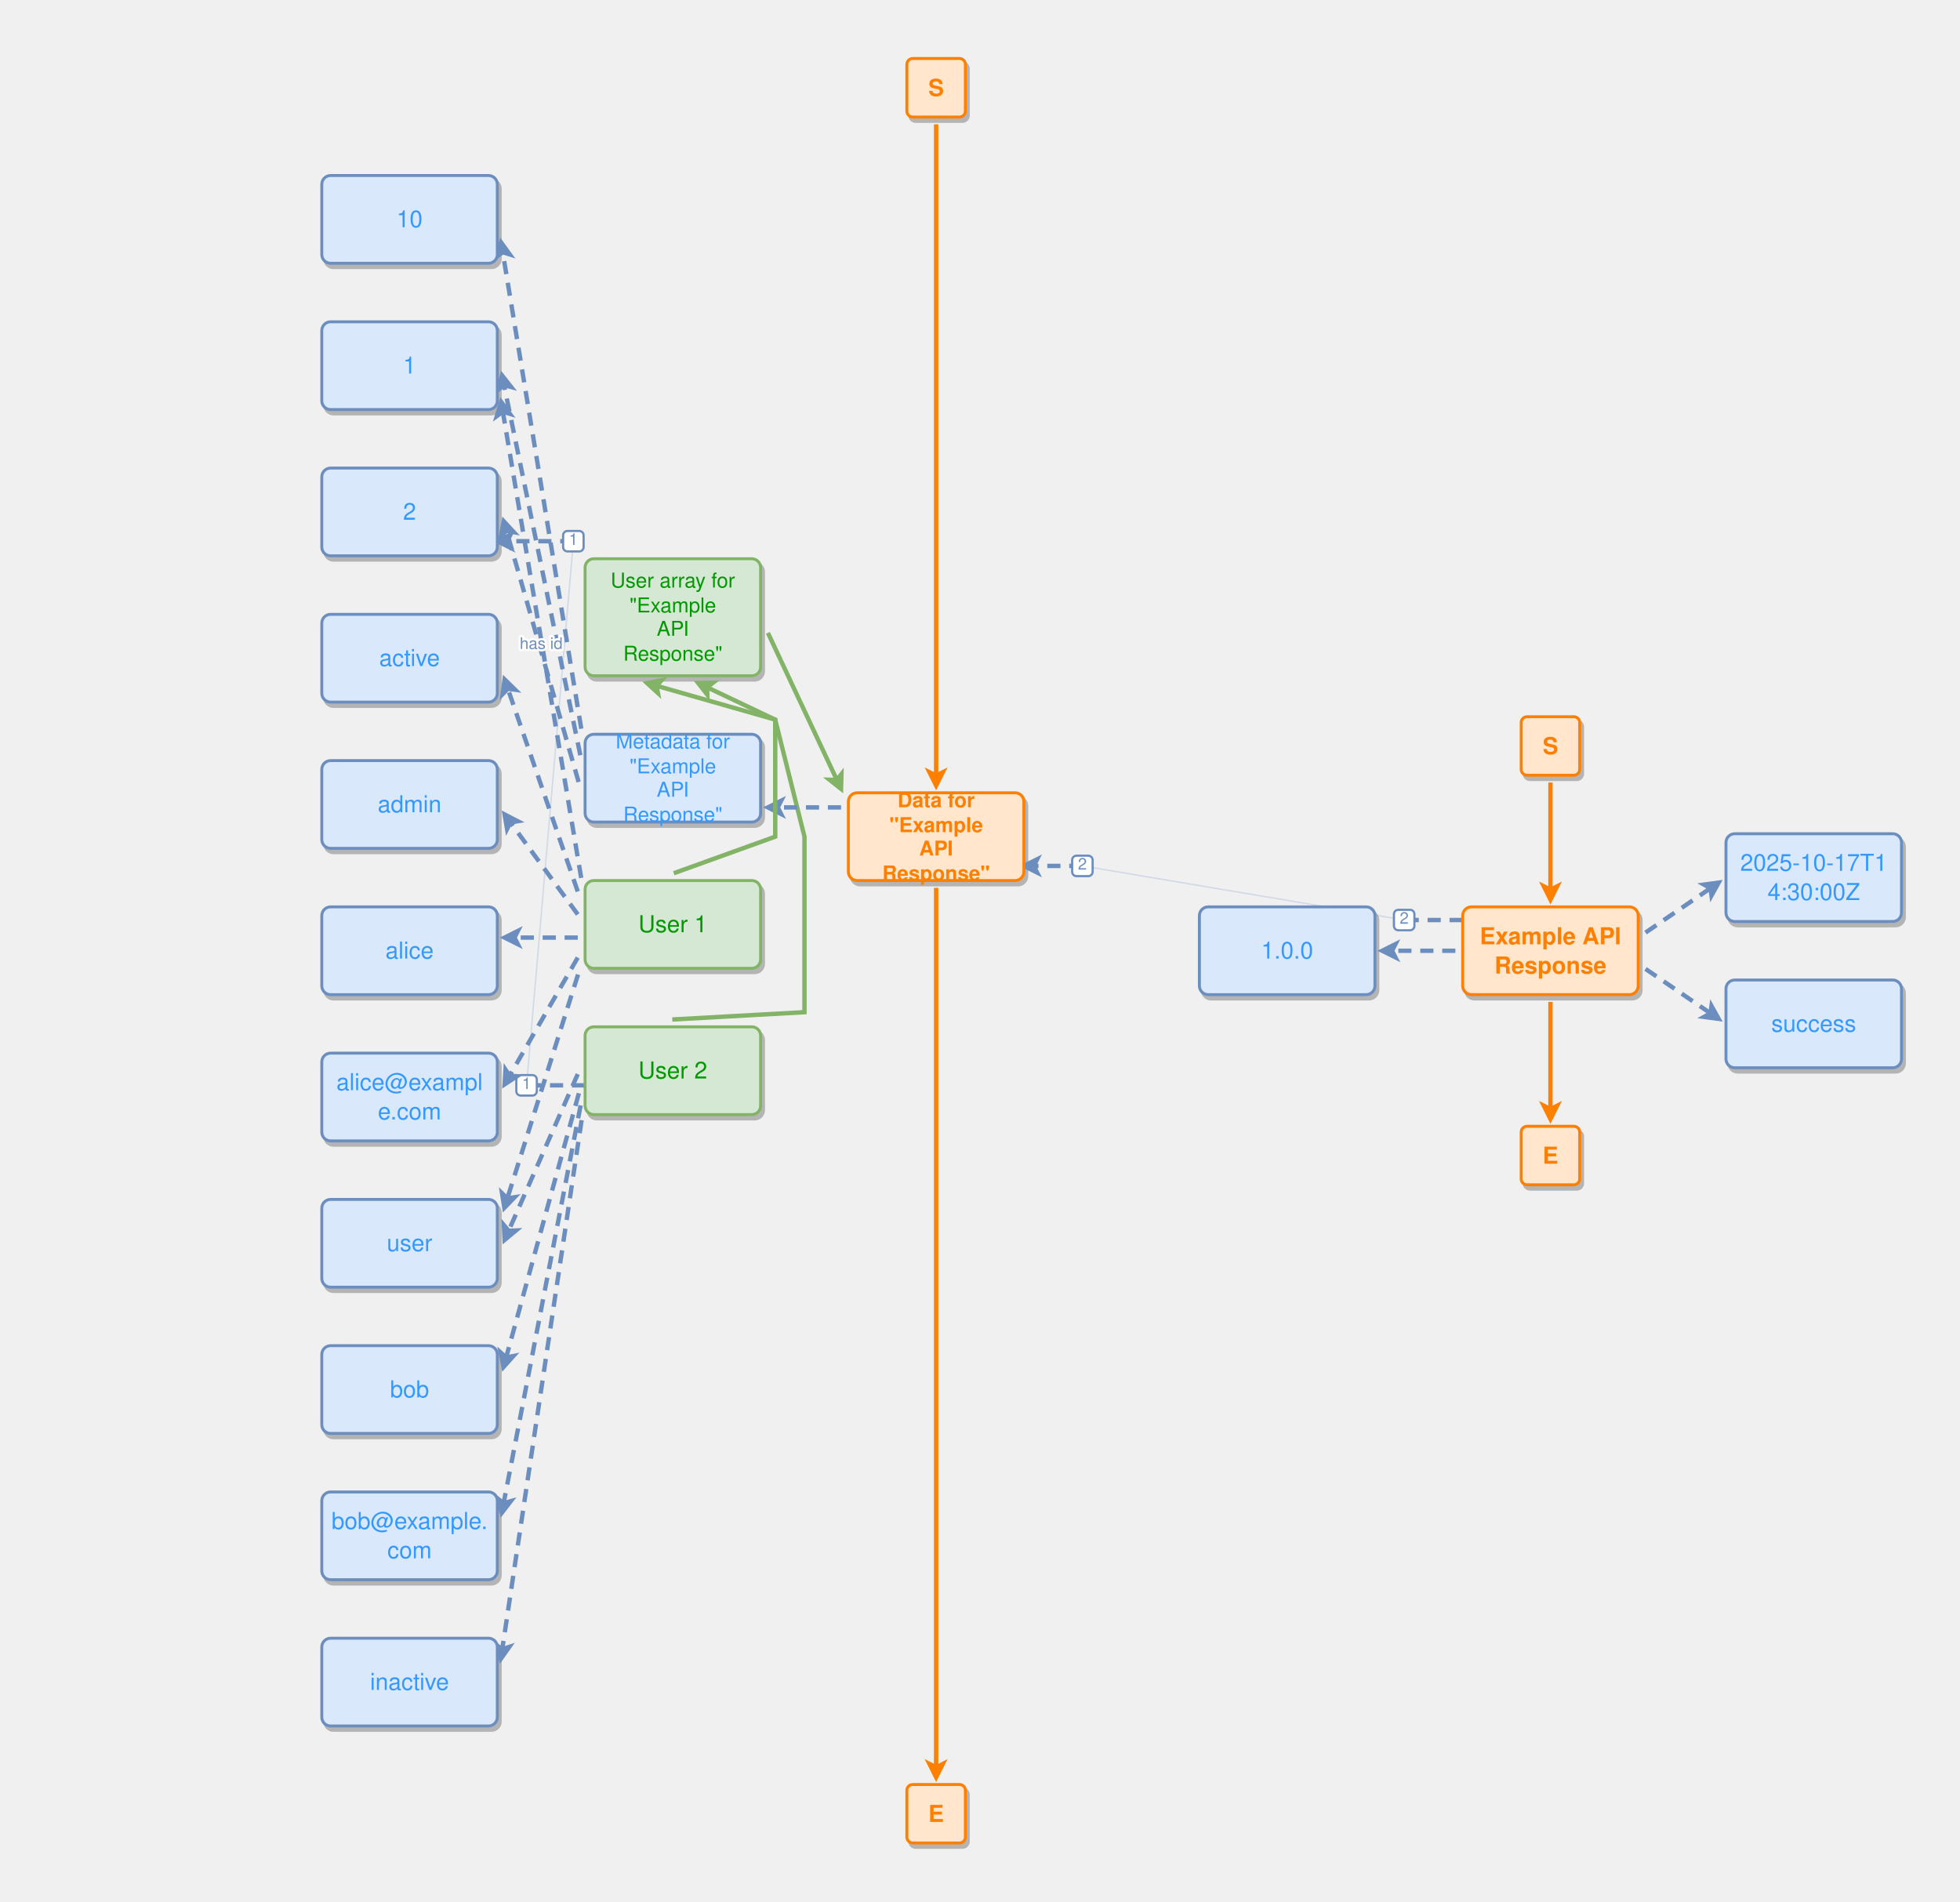
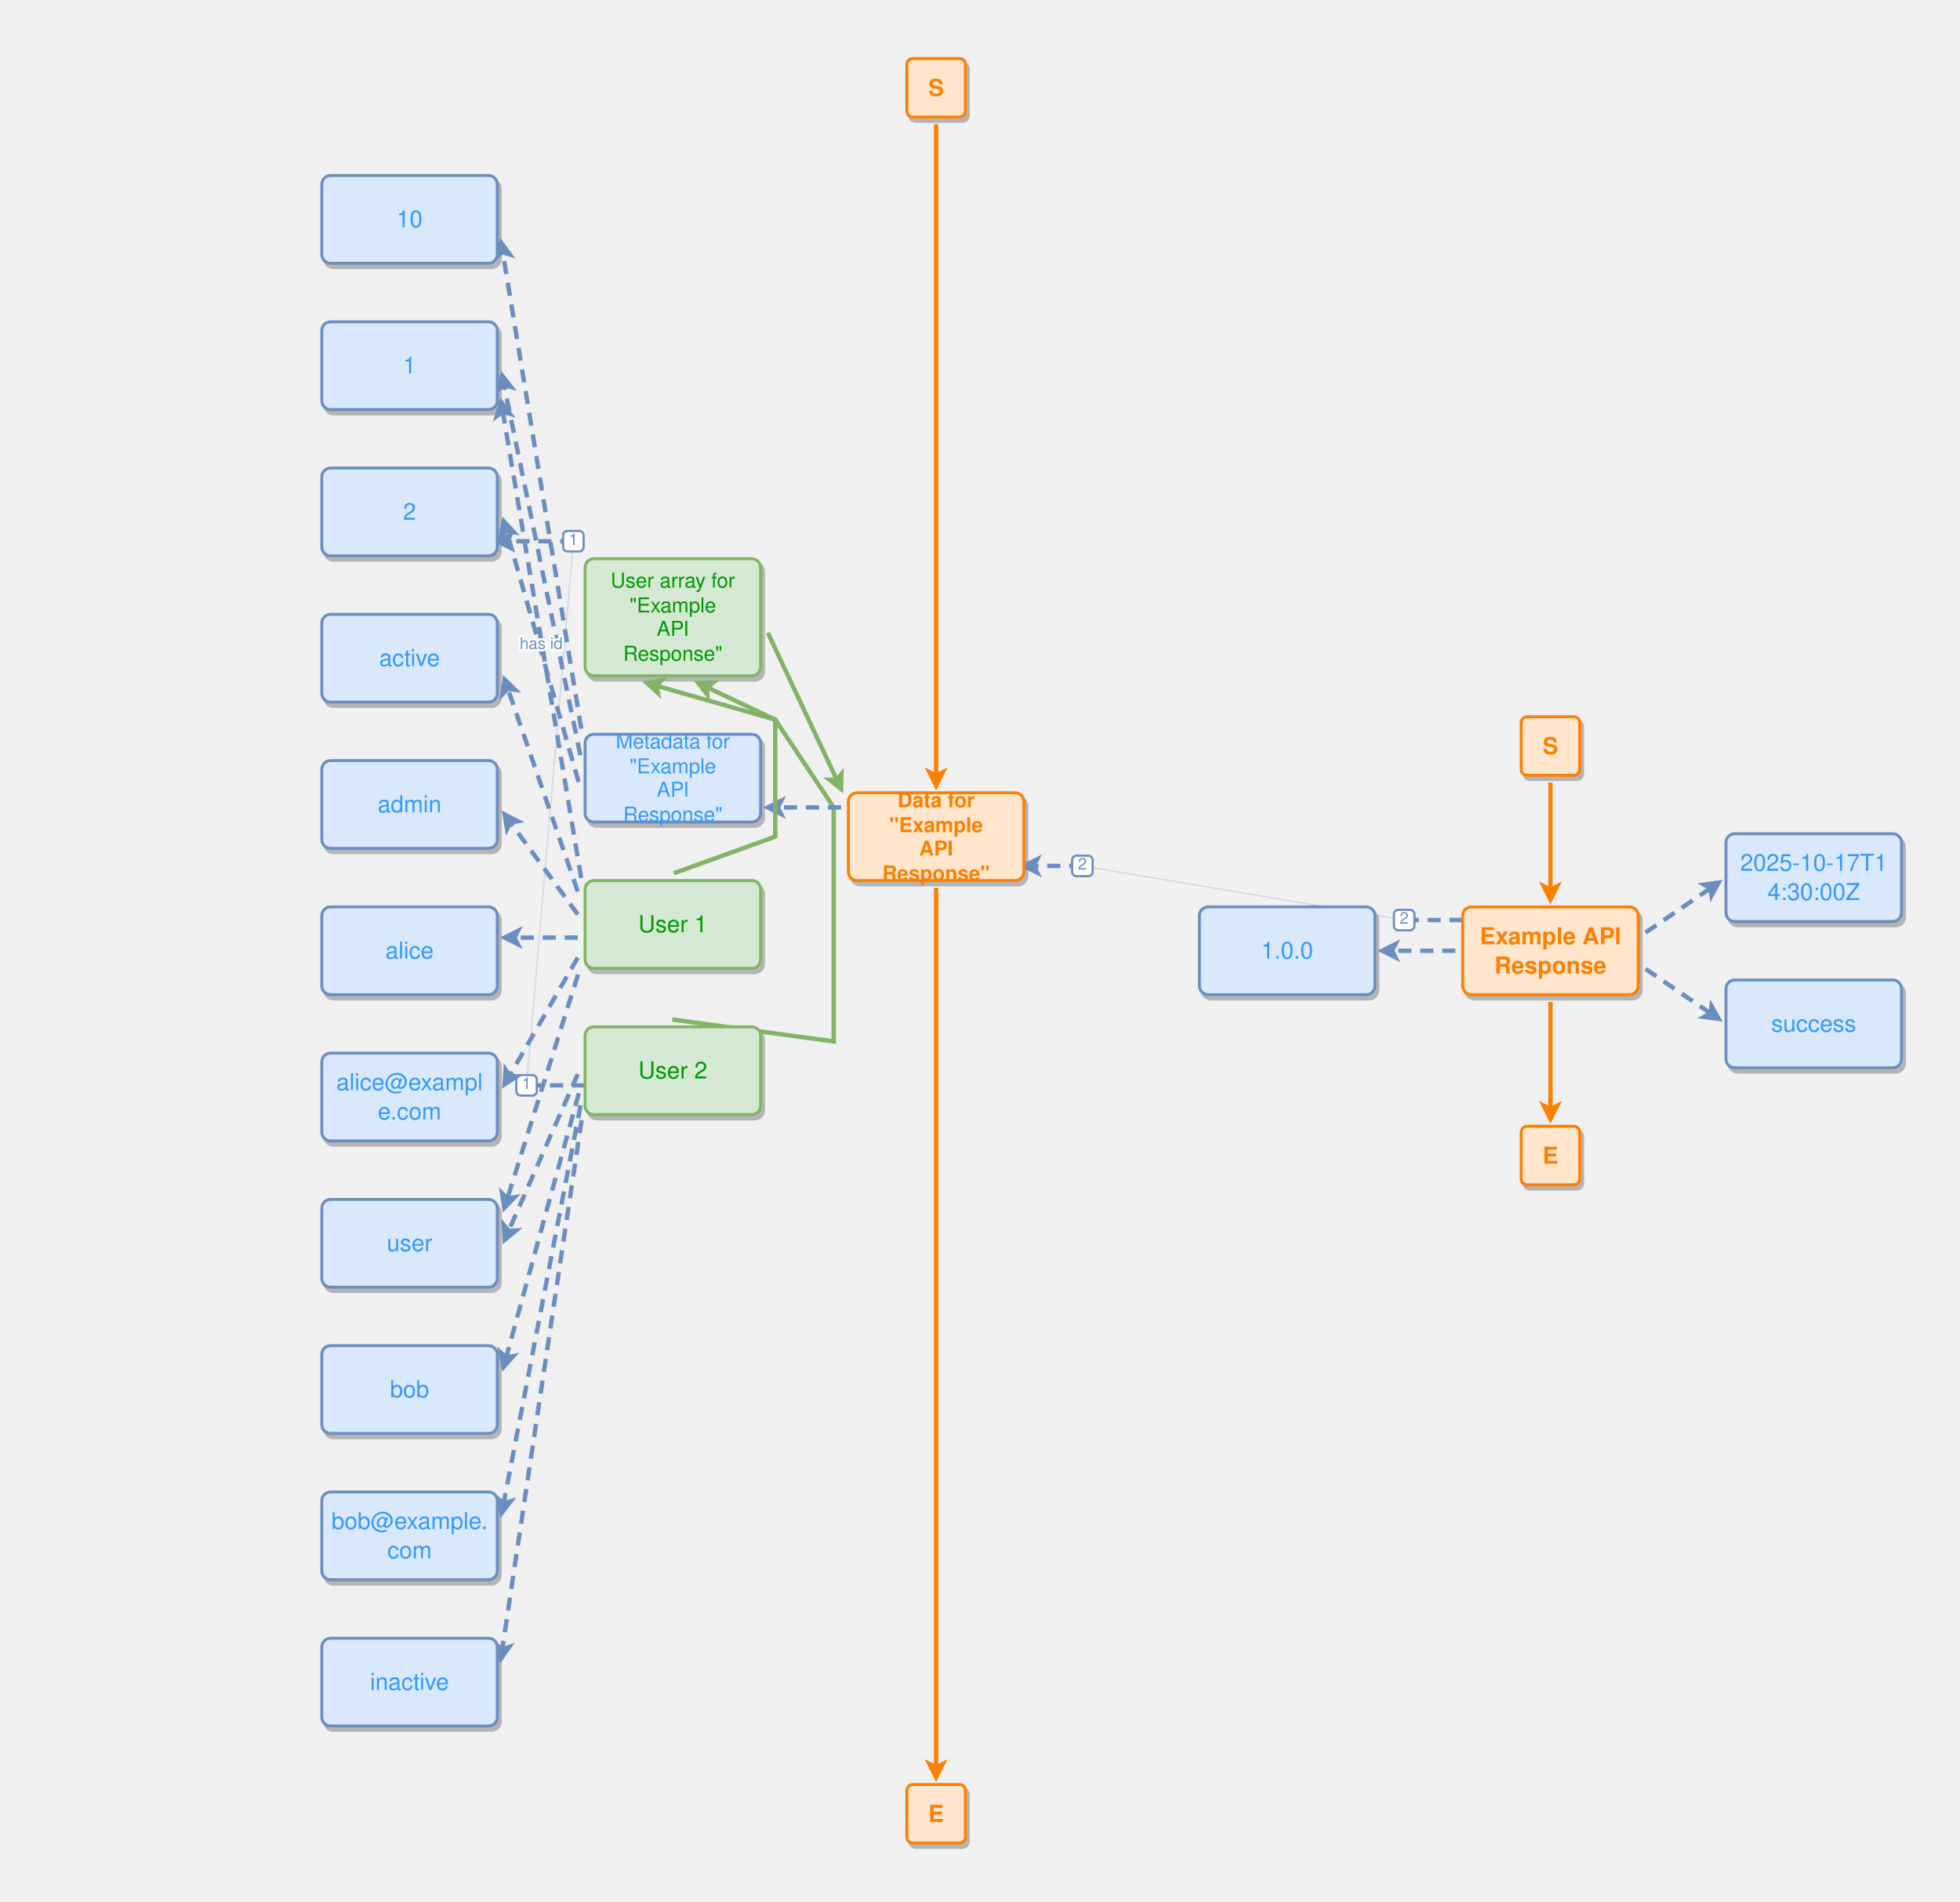
<svg xmlns="http://www.w3.org/2000/svg" width="1340" height="1300" viewBox="0 0 1340 1300">
  <defs>
  </defs>
  <g id="container-shells">
  </g>
  <g id="node-shadows">
    <rect x="220" y="220" width="120" height="60" rx="6" ry="6" fill="#000000" stroke="#000000" stroke-width="2" opacity="0.25" transform="translate(2,3)" />
    <rect x="400" y="702" width="120" height="60" rx="6" ry="6" fill="#000000" stroke="#000000" stroke-width="2" opacity="0.25" transform="translate(2,3)" />
    <rect x="400" y="382" width="120" height="80" rx="6" ry="6" fill="#000000" stroke="#000000" stroke-width="2" opacity="0.25" transform="translate(2,3)" />
    <rect x="220" y="420" width="120" height="60" rx="6" ry="6" fill="#000000" stroke="#000000" stroke-width="2" opacity="0.25" transform="translate(2,3)" />
    <rect x="220" y="520" width="120" height="60" rx="6" ry="6" fill="#000000" stroke="#000000" stroke-width="2" opacity="0.25" transform="translate(2,3)" />
    <rect x="220" y="620" width="120" height="60" rx="6" ry="6" fill="#000000" stroke="#000000" stroke-width="2" opacity="0.25" transform="translate(2,3)" />
    <rect x="220" y="720" width="120" height="60" rx="6" ry="6" fill="#000000" stroke="#000000" stroke-width="2" opacity="0.25" transform="translate(2,3)" />
    <rect x="220" y="920" width="120" height="60" rx="6" ry="6" fill="#000000" stroke="#000000" stroke-width="2" opacity="0.25" transform="translate(2,3)" />
    <rect x="220" y="1020" width="120" height="60" rx="6" ry="6" fill="#000000" stroke="#000000" stroke-width="2" opacity="0.25" transform="translate(2,3)" />
    <rect x="220" y="1120" width="120" height="60" rx="6" ry="6" fill="#000000" stroke="#000000" stroke-width="2" opacity="0.25" transform="translate(2,3)" />
    <rect x="1180" y="670" width="120" height="60" rx="6" ry="6" fill="#000000" stroke="#000000" stroke-width="2" opacity="0.25" transform="translate(2,3)" />
    <rect x="820" y="620" width="120" height="60" rx="6" ry="6" fill="#000000" stroke="#000000" stroke-width="2" opacity="0.25" transform="translate(2,3)" />
    <rect x="220" y="820" width="120" height="60" rx="6" ry="6" fill="#000000" stroke="#000000" stroke-width="2" opacity="0.25" transform="translate(2,3)" />
    <rect x="620" y="40" width="40" height="40" rx="4" ry="4" fill="#000000" stroke="#000000" stroke-width="2" opacity="0.25" transform="translate(2,3)" />
    <rect x="620" y="1220" width="40" height="40" rx="4" ry="4" fill="#000000" stroke="#000000" stroke-width="2" opacity="0.25" transform="translate(2,3)" />
    <rect x="1040" y="490" width="40" height="40" rx="4" ry="4" fill="#000000" stroke="#000000" stroke-width="2" opacity="0.25" transform="translate(2,3)" />
    <rect x="1040" y="770" width="40" height="40" rx="4" ry="4" fill="#000000" stroke="#000000" stroke-width="2" opacity="0.25" transform="translate(2,3)" />
    <rect x="220" y="120" width="120" height="60" rx="6" ry="6" fill="#000000" stroke="#000000" stroke-width="2" opacity="0.25" transform="translate(2,3)" />
    <rect x="220" y="320" width="120" height="60" rx="6" ry="6" fill="#000000" stroke="#000000" stroke-width="2" opacity="0.25" transform="translate(2,3)" />
    <rect x="1180" y="570" width="120" height="60" rx="6" ry="6" fill="#000000" stroke="#000000" stroke-width="2" opacity="0.25" transform="translate(2,3)" />
    <rect x="580" y="542" width="120" height="60" rx="6" ry="6" fill="#000000" stroke="#000000" stroke-width="2" opacity="0.25" transform="translate(2,3)" />
    <rect x="1000" y="620" width="120" height="60" rx="6" ry="6" fill="#000000" stroke="#000000" stroke-width="2" opacity="0.25" transform="translate(2,3)" />
    <rect x="400" y="502" width="120" height="60" rx="6" ry="6" fill="#000000" stroke="#000000" stroke-width="2" opacity="0.25" transform="translate(2,3)" />
    <rect x="400" y="602" width="120" height="60" rx="6" ry="6" fill="#000000" stroke="#000000" stroke-width="2" opacity="0.25" transform="translate(2,3)" />
  </g>
  <g id="edges">
    <g class="edge" data-edge-idx="0" data-edge-base="partof" data-edge-from="10" data-edge-to="11">
-       <polyline points="459.62,697.00 550,692 550,572 530,492 448.87,468.85" fill="none" stroke="#82b366" stroke-width="3" />
+       <polyline points="459.62,697.00 570,712 570,552 530,492 448.87,468.85" fill="none" stroke="#82b366" stroke-width="3" />
      <path d="M 442.38 467.00 L 452.26 465.14 L 448.87 468.85 L 449.80 473.80 Z" fill="#82b366" stroke="#82b366" stroke-width="3" stroke-miterlimit="10" />
    </g>
    <g class="edge" data-edge-idx="1" data-edge-base="expresses" data-edge-from="10" data-edge-to="16">
      <line x1="395.75" y1="747.43" x2="346.04" y2="928.07" stroke="#6c8ebf" stroke-width="3" stroke-dasharray="9 6" />
      <path d="M 344.25 934.57 L 342.30 924.70 L 346.04 928.07 L 350.97 927.09 Z" fill="#6c8ebf" stroke="#6c8ebf" stroke-width="3" stroke-miterlimit="10" />
      <text x="370" y="837" text-anchor="middle" dominant-baseline="middle" font-family="Helvetica,Inter,Segoe UI,Arial" font-size="11" paint-order="stroke" stroke="#ffffff" stroke-width="3" stroke-linejoin="round" fill="#6c8ebf">
      </text>
    </g>
    <g class="edge" data-edge-idx="2" data-edge-base="expresses" data-edge-from="10" data-edge-to="17">
      <line x1="396.96" y1="755.71" x2="344.32" y2="1027.66" stroke="#6c8ebf" stroke-width="3" stroke-dasharray="9 6" />
      <path d="M 343.04 1034.29 L 340.33 1024.60 L 344.32 1027.66 L 349.17 1026.31 Z" fill="#6c8ebf" stroke="#6c8ebf" stroke-width="3" stroke-miterlimit="10" />
      <text x="370" y="891" text-anchor="middle" dominant-baseline="middle" font-family="Helvetica,Inter,Segoe UI,Arial" font-size="11" paint-order="stroke" stroke="#ffffff" stroke-width="3" stroke-linejoin="round" fill="#6c8ebf">
      </text>
    </g>
    <g class="edge" data-edge-idx="3" data-edge-base="expresses" data-edge-from="10" data-edge-to="18">
      <line x1="397.63" y1="765.82" x2="343.37" y2="1127.50" stroke="#6c8ebf" stroke-width="3" stroke-dasharray="9 6" />
      <path d="M 342.37 1134.18 L 339.26 1124.61 L 343.37 1127.50 L 348.16 1125.94 Z" fill="#6c8ebf" stroke="#6c8ebf" stroke-width="3" stroke-miterlimit="10" />
      <text x="370" y="946" text-anchor="middle" dominant-baseline="middle" font-family="Helvetica,Inter,Segoe UI,Arial" font-size="11" paint-order="stroke" stroke="#ffffff" stroke-width="3" stroke-linejoin="round" fill="#6c8ebf">
      </text>
    </g>
    <g class="edge" data-edge-idx="4" data-edge-base="expresses" data-edge-from="10" data-edge-to="20">
      <line x1="395.00" y1="734.33" x2="347.72" y2="841.49" stroke="#6c8ebf" stroke-width="3" stroke-dasharray="9 6" />
      <path d="M 345.00 847.67 L 344.52 837.62 L 347.72 841.49 L 352.75 841.25 Z" fill="#6c8ebf" stroke="#6c8ebf" stroke-width="3" stroke-miterlimit="10" />
      <text x="371" y="787" text-anchor="middle" dominant-baseline="middle" font-family="Helvetica,Inter,Segoe UI,Arial" font-size="11" paint-order="stroke" stroke="#ffffff" stroke-width="3" stroke-linejoin="round" fill="#6c8ebf">
      </text>
    </g>
    <g class="edge" data-edge-idx="5" data-edge-base="expresses" data-edge-from="10" data-edge-to="4">
      <line class="edge-ghost" x1="360.00" y1="742.00" x2="392.00" y2="370.00" stroke="#6c8ebf" stroke-width="1" stroke-opacity="0.22" />
      <g class="edge-full" opacity="0">
        <line x1="360.00" y1="742.00" x2="392.00" y2="370.00" stroke="#6c8ebf" stroke-width="3" stroke-dasharray="9 6" />
        <text x="376" y="556" text-anchor="middle" dominant-baseline="middle" font-family="Helvetica,Inter,Segoe UI,Arial" font-size="11" paint-order="stroke" stroke="#ffffff" stroke-width="3" stroke-linejoin="round" fill="#6c8ebf">has id</text>
      </g>
      <g class="edge-stub" data-stub-end="source">
        <line x1="400.00" y1="742.00" x2="360.00" y2="742.00" stroke="#6c8ebf" stroke-width="3" stroke-dasharray="9 6" />
        <g class="edge-badge">
          <rect x="353.00" y="735.00" width="14.00" height="14.00" rx="3" fill="#ffffff" stroke="#6c8ebf" stroke-width="1.5" />
          <text x="360.00" y="742.00" text-anchor="middle" dominant-baseline="central" font-size="11" font-family="Helvetica,Arial,sans-serif" fill="#6c8ebf">1</text>
        </g>
      </g>
      <g class="edge-stub" data-stub-end="target">
        <line x1="392.00" y1="370.00" x2="346.75" y2="370.00" stroke="#6c8ebf" stroke-width="3" stroke-dasharray="9 6" />
        <path d="M 340.00 370.00 L 349.00 365.50 L 346.75 370.00 L 349.00 374.50 Z" fill="#6c8ebf" stroke="#6c8ebf" stroke-width="3" stroke-miterlimit="10" />
        <g class="edge-badge">
          <rect x="385.00" y="363.00" width="14.00" height="14.00" rx="3" fill="#ffffff" stroke="#6c8ebf" stroke-width="1.5" />
          <text x="392.00" y="370.00" text-anchor="middle" dominant-baseline="central" font-size="11" font-family="Helvetica,Arial,sans-serif" fill="#6c8ebf">1</text>
        </g>
      </g>
    </g>
    <g class="edge" data-edge-idx="6" data-edge-base="partof" data-edge-from="11" data-edge-to="6">
      <line x1="525.00" y1="432.67" x2="572.14" y2="533.22" stroke="#82b366" stroke-width="3" />
      <path d="M 575.00 539.33 L 567.11 533.09 L 572.14 533.22 L 575.25 529.27 Z" fill="#82b366" stroke="#82b366" stroke-width="3" stroke-miterlimit="10" />
    </g>
    <g class="edge" data-edge-idx="7" data-edge-base="leadsto" data-edge-from="21" data-edge-to="6">
      <line x1="640.00" y1="85.00" x2="640.00" y2="530.25" stroke="#ff8000" stroke-width="3" />
      <path d="M 640.00 537.00 L 635.50 528.00 L 640.00 530.25 L 644.50 528.00 Z" fill="#ff8000" stroke="#ff8000" stroke-width="3" stroke-miterlimit="10" />
    </g>
    <g class="edge" data-edge-idx="8" data-edge-base="leadsto" data-edge-from="23" data-edge-to="7">
      <line x1="1060.00" y1="535.00" x2="1060.00" y2="608.25" stroke="#ff8000" stroke-width="3" />
      <path d="M 1060.00 615.00 L 1055.50 606.00 L 1060.00 608.25 L 1064.50 606.00 Z" fill="#ff8000" stroke="#ff8000" stroke-width="3" stroke-miterlimit="10" />
    </g>
    <g class="edge" data-edge-idx="9" data-edge-base="leadsto" data-edge-from="6" data-edge-to="22">
      <line x1="640.00" y1="607.00" x2="640.00" y2="1208.25" stroke="#ff8000" stroke-width="3" />
      <path d="M 640.00 1215.00 L 635.50 1206.00 L 640.00 1208.25 L 644.50 1206.00 Z" fill="#ff8000" stroke="#ff8000" stroke-width="3" stroke-miterlimit="10" />
    </g>
    <g class="edge" data-edge-idx="10" data-edge-base="expresses" data-edge-from="6" data-edge-to="8">
      <line x1="575.00" y1="552.00" x2="531.75" y2="552.00" stroke="#6c8ebf" stroke-width="3" stroke-dasharray="9 6" />
      <path d="M 525.00 552.00 L 534.00 547.50 L 531.75 552.00 L 534.00 556.50 Z" fill="#6c8ebf" stroke="#6c8ebf" stroke-width="3" stroke-miterlimit="10" />
      <text x="553" y="552" text-anchor="middle" dominant-baseline="middle" font-family="Helvetica,Inter,Segoe UI,Arial" font-size="11" paint-order="stroke" stroke="#ffffff" stroke-width="3" stroke-linejoin="round" fill="#6c8ebf">
      </text>
    </g>
    <g class="edge" data-edge-idx="11" data-edge-base="expresses" data-edge-from="7" data-edge-to="19">
      <line x1="1125.00" y1="662.42" x2="1169.43" y2="692.78" stroke="#6c8ebf" stroke-width="3" stroke-dasharray="9 6" />
      <path d="M 1175.00 696.58 L 1165.03 695.22 L 1169.43 692.78 L 1170.11 687.79 Z" fill="#6c8ebf" stroke="#6c8ebf" stroke-width="3" stroke-miterlimit="10" />
      <text x="1147" y="677" text-anchor="middle" dominant-baseline="middle" font-family="Helvetica,Inter,Segoe UI,Arial" font-size="11" paint-order="stroke" stroke="#ffffff" stroke-width="3" stroke-linejoin="round" fill="#6c8ebf">
      </text>
    </g>
    <g class="edge" data-edge-idx="12" data-edge-base="expresses" data-edge-from="7" data-edge-to="2">
      <line x1="995.00" y1="650.00" x2="951.75" y2="650.00" stroke="#6c8ebf" stroke-width="3" stroke-dasharray="9 6" />
      <path d="M 945.00 650.00 L 954.00 645.50 L 951.75 650.00 L 954.00 654.50 Z" fill="#6c8ebf" stroke="#6c8ebf" stroke-width="3" stroke-miterlimit="10" />
      <text x="973" y="650" text-anchor="middle" dominant-baseline="middle" font-family="Helvetica,Inter,Segoe UI,Arial" font-size="11" paint-order="stroke" stroke="#ffffff" stroke-width="3" stroke-linejoin="round" fill="#6c8ebf">
      </text>
    </g>
    <g class="edge" data-edge-idx="13" data-edge-base="leadsto" data-edge-from="7" data-edge-to="24">
      <line x1="1060.00" y1="685.00" x2="1060.00" y2="758.25" stroke="#ff8000" stroke-width="3" />
      <path d="M 1060.00 765.00 L 1055.50 756.00 L 1060.00 758.25 L 1064.50 756.00 Z" fill="#ff8000" stroke="#ff8000" stroke-width="3" stroke-miterlimit="10" />
    </g>
    <g class="edge" data-edge-idx="14" data-edge-base="expresses" data-edge-from="7" data-edge-to="5">
      <line x1="1125.00" y1="637.58" x2="1169.43" y2="607.22" stroke="#6c8ebf" stroke-width="3" stroke-dasharray="9 6" />
      <path d="M 1175.00 603.42 L 1170.11 612.21 L 1169.43 607.22 L 1165.03 604.78 Z" fill="#6c8ebf" stroke="#6c8ebf" stroke-width="3" stroke-miterlimit="10" />
      <text x="1147" y="622" text-anchor="middle" dominant-baseline="middle" font-family="Helvetica,Inter,Segoe UI,Arial" font-size="11" paint-order="stroke" stroke="#ffffff" stroke-width="3" stroke-linejoin="round" fill="#6c8ebf">
      </text>
    </g>
    <g class="edge" data-edge-idx="15" data-edge-base="expresses" data-edge-from="7" data-edge-to="6">
      <line class="edge-ghost" x1="960.00" y1="629.00" x2="740.00" y2="592.00" stroke="#6c8ebf" stroke-width="1" stroke-opacity="0.22" />
      <g class="edge-full" opacity="0">
        <line x1="960.00" y1="629.00" x2="740.00" y2="592.00" stroke="#6c8ebf" stroke-width="3" stroke-dasharray="9 6" />
        <text x="850" y="610" text-anchor="middle" dominant-baseline="middle" font-family="Helvetica,Inter,Segoe UI,Arial" font-size="11" paint-order="stroke" stroke="#ffffff" stroke-width="3" stroke-linejoin="round" fill="#6c8ebf">
      </text>
      </g>
      <g class="edge-stub" data-stub-end="source">
        <line x1="1000.00" y1="629.00" x2="960.00" y2="629.00" stroke="#6c8ebf" stroke-width="3" stroke-dasharray="9 6" />
        <g class="edge-badge">
          <rect x="953.00" y="622.00" width="14.00" height="14.00" rx="3" fill="#ffffff" stroke="#6c8ebf" stroke-width="1.5" />
          <text x="960.00" y="629.00" text-anchor="middle" dominant-baseline="central" font-size="11" font-family="Helvetica,Arial,sans-serif" fill="#6c8ebf">2</text>
        </g>
      </g>
      <g class="edge-stub" data-stub-end="target">
        <line x1="740.00" y1="592.00" x2="706.75" y2="592.00" stroke="#6c8ebf" stroke-width="3" stroke-dasharray="9 6" />
        <path d="M 700.00 592.00 L 709.00 587.50 L 706.75 592.00 L 709.00 596.50 Z" fill="#6c8ebf" stroke="#6c8ebf" stroke-width="3" stroke-miterlimit="10" />
        <g class="edge-badge">
          <rect x="733.00" y="585.00" width="14.00" height="14.00" rx="3" fill="#ffffff" stroke="#6c8ebf" stroke-width="1.5" />
          <text x="740.00" y="592.00" text-anchor="middle" dominant-baseline="central" font-size="11" font-family="Helvetica,Arial,sans-serif" fill="#6c8ebf">2</text>
        </g>
      </g>
    </g>
    <g class="edge" data-edge-idx="16" data-edge-base="expresses" data-edge-from="8" data-edge-to="1">
      <line x1="396.77" y1="516.33" x2="344.59" y2="263.28" stroke="#6c8ebf" stroke-width="3" stroke-dasharray="9 6" />
      <path d="M 343.23 256.67 L 349.46 264.58 L 344.59 263.28 L 340.64 266.39 Z" fill="#6c8ebf" stroke="#6c8ebf" stroke-width="3" stroke-miterlimit="10" />
      <text x="370" y="389" text-anchor="middle" dominant-baseline="middle" font-family="Helvetica,Inter,Segoe UI,Arial" font-size="11" paint-order="stroke" stroke="#ffffff" stroke-width="3" stroke-linejoin="round" fill="#6c8ebf">
      </text>
    </g>
    <g class="edge" data-edge-idx="17" data-edge-base="expresses" data-edge-from="8" data-edge-to="3">
      <line x1="397.40" y1="498.21" x2="343.70" y2="172.45" stroke="#6c8ebf" stroke-width="3" stroke-dasharray="9 6" />
      <path d="M 342.60 165.79 L 348.51 173.94 L 343.70 172.45 L 339.63 175.40 Z" fill="#6c8ebf" stroke="#6c8ebf" stroke-width="3" stroke-miterlimit="10" />
      <text x="370" y="335" text-anchor="middle" dominant-baseline="middle" font-family="Helvetica,Inter,Segoe UI,Arial" font-size="11" paint-order="stroke" stroke="#ffffff" stroke-width="3" stroke-linejoin="round" fill="#6c8ebf">
      </text>
    </g>
    <g class="edge" data-edge-idx="18" data-edge-base="expresses" data-edge-from="8" data-edge-to="4">
      <line x1="395.59" y1="534.62" x2="346.28" y2="362.87" stroke="#6c8ebf" stroke-width="3" stroke-dasharray="9 6" />
      <path d="M 344.41 356.38 L 351.22 363.79 L 346.28 362.87 L 342.57 366.27 Z" fill="#6c8ebf" stroke="#6c8ebf" stroke-width="3" stroke-miterlimit="10" />
      <text x="370" y="448" text-anchor="middle" dominant-baseline="middle" font-family="Helvetica,Inter,Segoe UI,Arial" font-size="11" paint-order="stroke" stroke="#ffffff" stroke-width="3" stroke-linejoin="round" fill="#6c8ebf">
      </text>
    </g>
    <g class="edge" data-edge-idx="19" data-edge-base="expresses" data-edge-from="9" data-edge-to="1">
      <line x1="397.35" y1="600.22" x2="343.77" y2="281.44" stroke="#6c8ebf" stroke-width="3" stroke-dasharray="9 6" />
      <path d="M 342.65 274.78 L 348.58 282.91 L 343.77 281.44 L 339.71 284.40 Z" fill="#6c8ebf" stroke="#6c8ebf" stroke-width="3" stroke-miterlimit="10" />
      <text x="370" y="440" text-anchor="middle" dominant-baseline="middle" font-family="Helvetica,Inter,Segoe UI,Arial" font-size="11" paint-order="stroke" stroke="#ffffff" stroke-width="3" stroke-linejoin="round" fill="#6c8ebf">has id</text>
    </g>
    <g class="edge" data-edge-idx="20" data-edge-base="partof" data-edge-from="9" data-edge-to="11">
      <polyline points="460.64,597.00 530,572 530,492 483.45,469.90" fill="none" stroke="#82b366" stroke-width="3" />
      <path d="M 477.36 467.00 L 487.42 466.80 L 483.45 469.90 L 483.56 474.93 Z" fill="#82b366" stroke="#82b366" stroke-width="3" stroke-miterlimit="10" />
    </g>
    <g class="edge" data-edge-idx="21" data-edge-base="expresses" data-edge-from="9" data-edge-to="12">
      <line x1="395.00" y1="609.50" x2="347.20" y2="470.88" stroke="#6c8ebf" stroke-width="3" stroke-dasharray="9 6" />
      <path d="M 345.00 464.50 L 352.19 471.54 L 347.20 470.88 L 343.68 474.48 Z" fill="#6c8ebf" stroke="#6c8ebf" stroke-width="3" stroke-miterlimit="10" />
      <text x="371" y="539" text-anchor="middle" dominant-baseline="middle" font-family="Helvetica,Inter,Segoe UI,Arial" font-size="11" paint-order="stroke" stroke="#ffffff" stroke-width="3" stroke-linejoin="round" fill="#6c8ebf">
      </text>
    </g>
    <g class="edge" data-edge-idx="22" data-edge-base="expresses" data-edge-from="9" data-edge-to="13">
      <line x1="395.00" y1="625.17" x2="348.99" y2="562.28" stroke="#6c8ebf" stroke-width="3" stroke-dasharray="9 6" />
      <path d="M 345.00 556.83 L 353.95 561.44 L 348.99 562.28 L 346.68 566.75 Z" fill="#6c8ebf" stroke="#6c8ebf" stroke-width="3" stroke-miterlimit="10" />
      <text x="371" y="593" text-anchor="middle" dominant-baseline="middle" font-family="Helvetica,Inter,Segoe UI,Arial" font-size="11" paint-order="stroke" stroke="#ffffff" stroke-width="3" stroke-linejoin="round" fill="#6c8ebf">
      </text>
    </g>
    <g class="edge" data-edge-idx="23" data-edge-base="expresses" data-edge-from="9" data-edge-to="14">
      <line x1="395.00" y1="641.00" x2="351.75" y2="641.00" stroke="#6c8ebf" stroke-width="3" stroke-dasharray="9 6" />
      <path d="M 345.00 641.00 L 354.00 636.50 L 351.75 641.00 L 354.00 645.50 Z" fill="#6c8ebf" stroke="#6c8ebf" stroke-width="3" stroke-miterlimit="10" />
      <text x="373" y="641" text-anchor="middle" dominant-baseline="middle" font-family="Helvetica,Inter,Segoe UI,Arial" font-size="11" paint-order="stroke" stroke="#ffffff" stroke-width="3" stroke-linejoin="round" fill="#6c8ebf">
      </text>
    </g>
    <g class="edge" data-edge-idx="24" data-edge-base="expresses" data-edge-from="9" data-edge-to="15">
      <line x1="395.00" y1="654.67" x2="348.37" y2="735.49" stroke="#6c8ebf" stroke-width="3" stroke-dasharray="9 6" />
      <path d="M 345.00 741.33 L 345.60 731.29 L 348.37 735.49 L 353.40 735.79 Z" fill="#6c8ebf" stroke="#6c8ebf" stroke-width="3" stroke-miterlimit="10" />
      <text x="371" y="694" text-anchor="middle" dominant-baseline="middle" font-family="Helvetica,Inter,Segoe UI,Arial" font-size="11" paint-order="stroke" stroke="#ffffff" stroke-width="3" stroke-linejoin="round" fill="#6c8ebf">
      </text>
    </g>
    <g class="edge" data-edge-idx="25" data-edge-base="expresses" data-edge-from="9" data-edge-to="20">
      <line x1="395.18" y1="666.26" x2="346.85" y2="819.31" stroke="#6c8ebf" stroke-width="3" stroke-dasharray="9 6" />
      <path d="M 344.82 825.74 L 343.24 815.81 L 346.85 819.31 L 351.82 818.52 Z" fill="#6c8ebf" stroke="#6c8ebf" stroke-width="3" stroke-miterlimit="10" />
      <text x="370" y="742" text-anchor="middle" dominant-baseline="middle" font-family="Helvetica,Inter,Segoe UI,Arial" font-size="11" paint-order="stroke" stroke="#ffffff" stroke-width="3" stroke-linejoin="round" fill="#6c8ebf">
      </text>
    </g>
  </g>
  <g id="nodes">
    <rect x="220" y="220" width="120" height="60" rx="6" ry="6" fill="#dae8fc" stroke="#6c8ebf" stroke-width="2" />
    <text x="280" y="250" text-anchor="middle" dominant-baseline="middle" font-family="Helvetica,Inter,Segoe UI,Arial" font-size="16" font-weight="normal" fill="#3399ff">1</text>
    <rect x="400" y="702" width="120" height="60" rx="6" ry="6" fill="#d5e8d4" stroke="#82b366" stroke-width="2" />
    <text x="460" y="732" text-anchor="middle" dominant-baseline="middle" font-family="Helvetica,Inter,Segoe UI,Arial" font-size="16" font-weight="normal" fill="#009900">User 2</text>
    <rect x="400" y="382" width="120" height="80" rx="6" ry="6" fill="#d5e8d4" stroke="#82b366" stroke-width="2" />
    <text x="460" y="397" text-anchor="middle" dominant-baseline="middle" font-family="Helvetica,Inter,Segoe UI,Arial" font-size="14" font-weight="normal" fill="#009900">User array for</text>
    <text x="460" y="414" text-anchor="middle" dominant-baseline="middle" font-family="Helvetica,Inter,Segoe UI,Arial" font-size="14" font-weight="normal" fill="#009900">"Example</text>
    <text x="460" y="430" text-anchor="middle" dominant-baseline="middle" font-family="Helvetica,Inter,Segoe UI,Arial" font-size="14" font-weight="normal" fill="#009900">API</text>
    <text x="460" y="447" text-anchor="middle" dominant-baseline="middle" font-family="Helvetica,Inter,Segoe UI,Arial" font-size="14" font-weight="normal" fill="#009900">Response"</text>
    <rect x="220" y="420" width="120" height="60" rx="6" ry="6" fill="#dae8fc" stroke="#6c8ebf" stroke-width="2" />
    <text x="280" y="450" text-anchor="middle" dominant-baseline="middle" font-family="Helvetica,Inter,Segoe UI,Arial" font-size="16" font-weight="normal" fill="#3399ff">active</text>
    <rect x="220" y="520" width="120" height="60" rx="6" ry="6" fill="#dae8fc" stroke="#6c8ebf" stroke-width="2" />
    <text x="280" y="550" text-anchor="middle" dominant-baseline="middle" font-family="Helvetica,Inter,Segoe UI,Arial" font-size="16" font-weight="normal" fill="#3399ff">admin</text>
    <rect x="220" y="620" width="120" height="60" rx="6" ry="6" fill="#dae8fc" stroke="#6c8ebf" stroke-width="2" />
    <text x="280" y="650" text-anchor="middle" dominant-baseline="middle" font-family="Helvetica,Inter,Segoe UI,Arial" font-size="16" font-weight="normal" fill="#3399ff">alice</text>
    <rect x="220" y="720" width="120" height="60" rx="6" ry="6" fill="#dae8fc" stroke="#6c8ebf" stroke-width="2" />
    <text x="280" y="740" text-anchor="middle" dominant-baseline="middle" font-family="Helvetica,Inter,Segoe UI,Arial" font-size="16" font-weight="normal" fill="#3399ff">alice@exampl</text>
    <text x="280" y="760" text-anchor="middle" dominant-baseline="middle" font-family="Helvetica,Inter,Segoe UI,Arial" font-size="16" font-weight="normal" fill="#3399ff">e.com</text>
    <rect x="220" y="920" width="120" height="60" rx="6" ry="6" fill="#dae8fc" stroke="#6c8ebf" stroke-width="2" />
    <text x="280" y="950" text-anchor="middle" dominant-baseline="middle" font-family="Helvetica,Inter,Segoe UI,Arial" font-size="16" font-weight="normal" fill="#3399ff">bob</text>
    <rect x="220" y="1020" width="120" height="60" rx="6" ry="6" fill="#dae8fc" stroke="#6c8ebf" stroke-width="2" />
    <text x="280" y="1040" text-anchor="middle" dominant-baseline="middle" font-family="Helvetica,Inter,Segoe UI,Arial" font-size="16" font-weight="normal" fill="#3399ff">bob@example.</text>
    <text x="280" y="1060" text-anchor="middle" dominant-baseline="middle" font-family="Helvetica,Inter,Segoe UI,Arial" font-size="16" font-weight="normal" fill="#3399ff">com</text>
    <rect x="220" y="1120" width="120" height="60" rx="6" ry="6" fill="#dae8fc" stroke="#6c8ebf" stroke-width="2" />
    <text x="280" y="1150" text-anchor="middle" dominant-baseline="middle" font-family="Helvetica,Inter,Segoe UI,Arial" font-size="16" font-weight="normal" fill="#3399ff">inactive</text>
    <rect x="1180" y="670" width="120" height="60" rx="6" ry="6" fill="#dae8fc" stroke="#6c8ebf" stroke-width="2" />
    <text x="1240" y="700" text-anchor="middle" dominant-baseline="middle" font-family="Helvetica,Inter,Segoe UI,Arial" font-size="16" font-weight="normal" fill="#3399ff">success</text>
    <rect x="820" y="620" width="120" height="60" rx="6" ry="6" fill="#dae8fc" stroke="#6c8ebf" stroke-width="2" />
    <text x="880" y="650" text-anchor="middle" dominant-baseline="middle" font-family="Helvetica,Inter,Segoe UI,Arial" font-size="16" font-weight="normal" fill="#3399ff">1.0.0</text>
    <rect x="220" y="820" width="120" height="60" rx="6" ry="6" fill="#dae8fc" stroke="#6c8ebf" stroke-width="2" />
    <text x="280" y="850" text-anchor="middle" dominant-baseline="middle" font-family="Helvetica,Inter,Segoe UI,Arial" font-size="16" font-weight="normal" fill="#3399ff">user</text>
    <rect x="620" y="40" width="40" height="40" rx="4" ry="4" fill="#ffe6cc" stroke="#ff8000" stroke-width="2" />
    <text x="640" y="60" text-anchor="middle" dominant-baseline="middle" font-family="Helvetica,Inter,Segoe UI,Arial" font-size="16" font-weight="bold" fill="#ff8000">S</text>
    <rect x="620" y="1220" width="40" height="40" rx="4" ry="4" fill="#ffe6cc" stroke="#ff8000" stroke-width="2" />
    <text x="640" y="1240" text-anchor="middle" dominant-baseline="middle" font-family="Helvetica,Inter,Segoe UI,Arial" font-size="16" font-weight="bold" fill="#ff8000">E</text>
    <rect x="1040" y="490" width="40" height="40" rx="4" ry="4" fill="#ffe6cc" stroke="#ff8000" stroke-width="2" />
    <text x="1060" y="510" text-anchor="middle" dominant-baseline="middle" font-family="Helvetica,Inter,Segoe UI,Arial" font-size="16" font-weight="bold" fill="#ff8000">S</text>
    <rect x="1040" y="770" width="40" height="40" rx="4" ry="4" fill="#ffe6cc" stroke="#ff8000" stroke-width="2" />
    <text x="1060" y="790" text-anchor="middle" dominant-baseline="middle" font-family="Helvetica,Inter,Segoe UI,Arial" font-size="16" font-weight="bold" fill="#ff8000">E</text>
    <rect x="220" y="120" width="120" height="60" rx="6" ry="6" fill="#dae8fc" stroke="#6c8ebf" stroke-width="2" />
    <text x="280" y="150" text-anchor="middle" dominant-baseline="middle" font-family="Helvetica,Inter,Segoe UI,Arial" font-size="16" font-weight="normal" fill="#3399ff">10</text>
    <rect x="220" y="320" width="120" height="60" rx="6" ry="6" fill="#dae8fc" stroke="#6c8ebf" stroke-width="2" />
    <text x="280" y="350" text-anchor="middle" dominant-baseline="middle" font-family="Helvetica,Inter,Segoe UI,Arial" font-size="16" font-weight="normal" fill="#3399ff">2</text>
    <rect x="1180" y="570" width="120" height="60" rx="6" ry="6" fill="#dae8fc" stroke="#6c8ebf" stroke-width="2" />
    <text x="1240" y="590" text-anchor="middle" dominant-baseline="middle" font-family="Helvetica,Inter,Segoe UI,Arial" font-size="16" font-weight="normal" fill="#3399ff">2025-10-17T1</text>
    <text x="1240" y="610" text-anchor="middle" dominant-baseline="middle" font-family="Helvetica,Inter,Segoe UI,Arial" font-size="16" font-weight="normal" fill="#3399ff">4:30:00Z</text>
    <rect x="580" y="542" width="120" height="60" rx="6" ry="6" fill="#ffe6cc" stroke="#ff8000" stroke-width="2" />
    <text x="640" y="547" text-anchor="middle" dominant-baseline="middle" font-family="Helvetica,Inter,Segoe UI,Arial" font-size="14" font-weight="bold" fill="#ff8000">Data for</text>
    <text x="640" y="564" text-anchor="middle" dominant-baseline="middle" font-family="Helvetica,Inter,Segoe UI,Arial" font-size="14" font-weight="bold" fill="#ff8000">"Example</text>
    <text x="640" y="580" text-anchor="middle" dominant-baseline="middle" font-family="Helvetica,Inter,Segoe UI,Arial" font-size="14" font-weight="bold" fill="#ff8000">API</text>
    <text x="640" y="597" text-anchor="middle" dominant-baseline="middle" font-family="Helvetica,Inter,Segoe UI,Arial" font-size="14" font-weight="bold" fill="#ff8000">Response"</text>
    <rect x="1000" y="620" width="120" height="60" rx="6" ry="6" fill="#ffe6cc" stroke="#ff8000" stroke-width="2" />
    <text x="1060" y="640" text-anchor="middle" dominant-baseline="middle" font-family="Helvetica,Inter,Segoe UI,Arial" font-size="16" font-weight="bold" fill="#ff8000">Example API</text>
    <text x="1060" y="660" text-anchor="middle" dominant-baseline="middle" font-family="Helvetica,Inter,Segoe UI,Arial" font-size="16" font-weight="bold" fill="#ff8000">Response</text>
    <rect x="400" y="502" width="120" height="60" rx="6" ry="6" fill="#dae8fc" stroke="#6c8ebf" stroke-width="2" />
    <text x="460" y="507" text-anchor="middle" dominant-baseline="middle" font-family="Helvetica,Inter,Segoe UI,Arial" font-size="14" font-weight="normal" fill="#3399ff">Metadata for</text>
    <text x="460" y="524" text-anchor="middle" dominant-baseline="middle" font-family="Helvetica,Inter,Segoe UI,Arial" font-size="14" font-weight="normal" fill="#3399ff">"Example</text>
    <text x="460" y="540" text-anchor="middle" dominant-baseline="middle" font-family="Helvetica,Inter,Segoe UI,Arial" font-size="14" font-weight="normal" fill="#3399ff">API</text>
    <text x="460" y="557" text-anchor="middle" dominant-baseline="middle" font-family="Helvetica,Inter,Segoe UI,Arial" font-size="14" font-weight="normal" fill="#3399ff">Response"</text>
    <rect x="400" y="602" width="120" height="60" rx="6" ry="6" fill="#d5e8d4" stroke="#82b366" stroke-width="2" />
    <text x="460" y="632" text-anchor="middle" dominant-baseline="middle" font-family="Helvetica,Inter,Segoe UI,Arial" font-size="16" font-weight="normal" fill="#009900">User 1</text>
  </g>
</svg>
